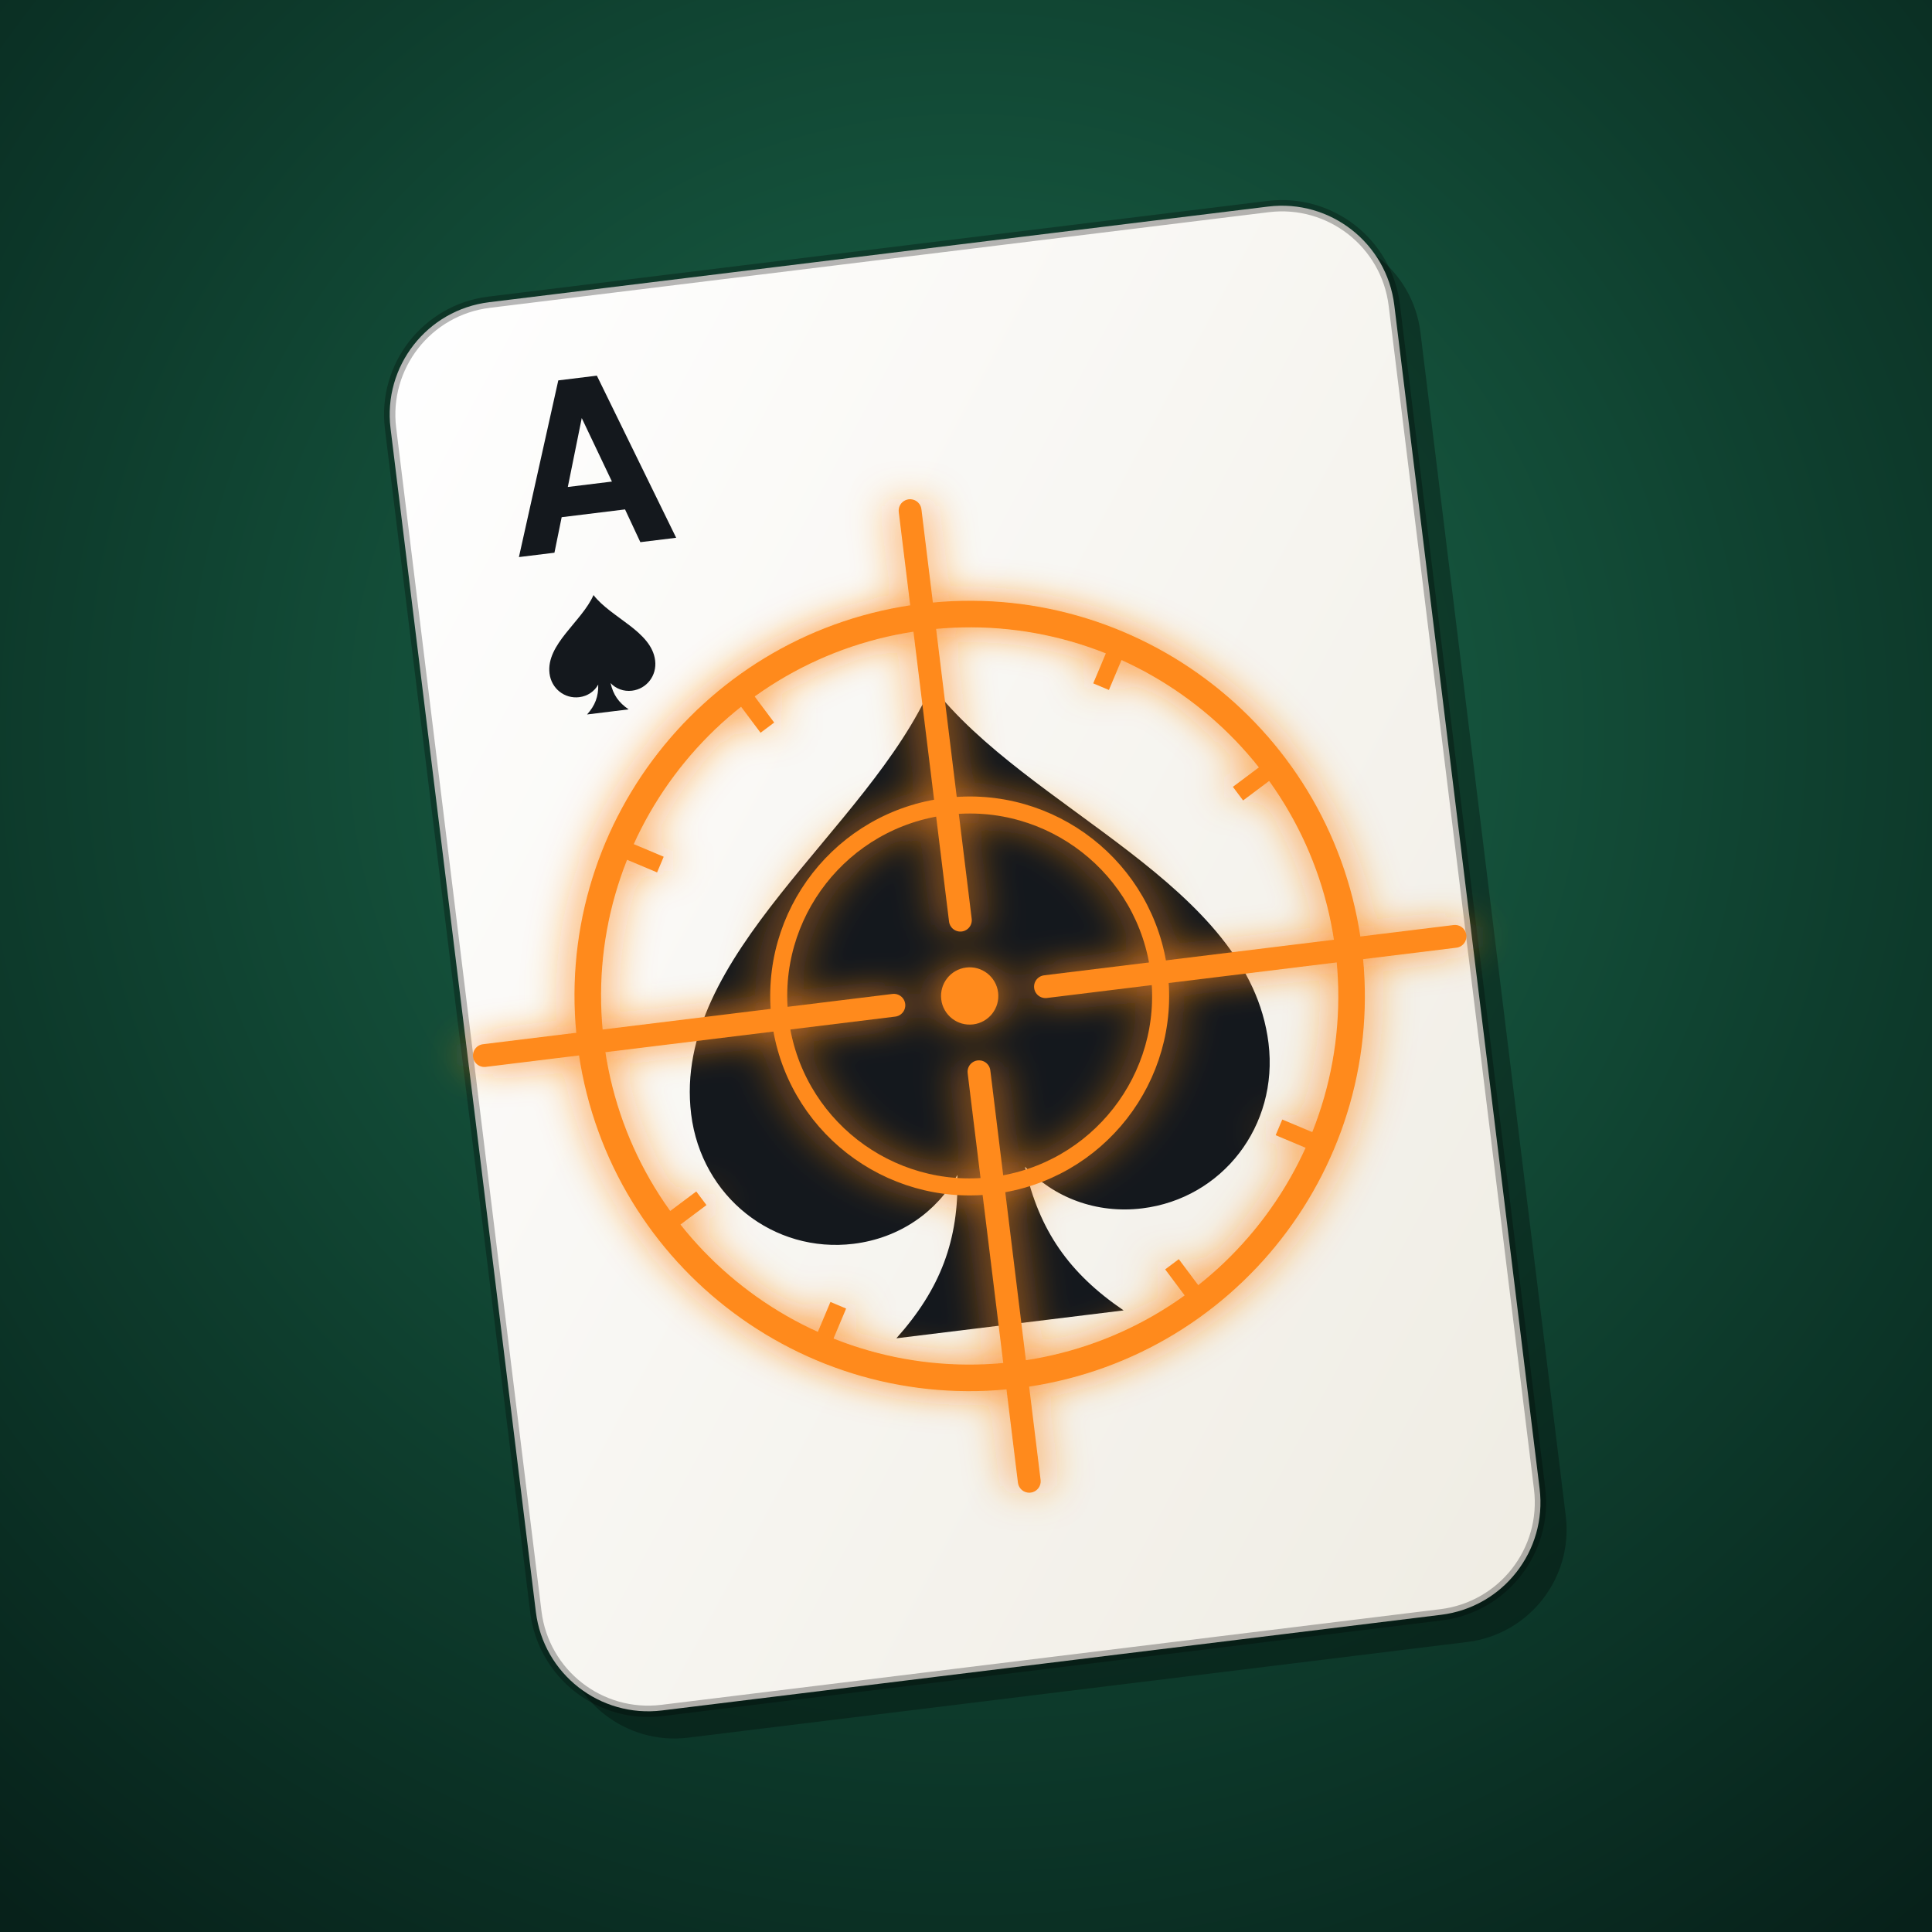
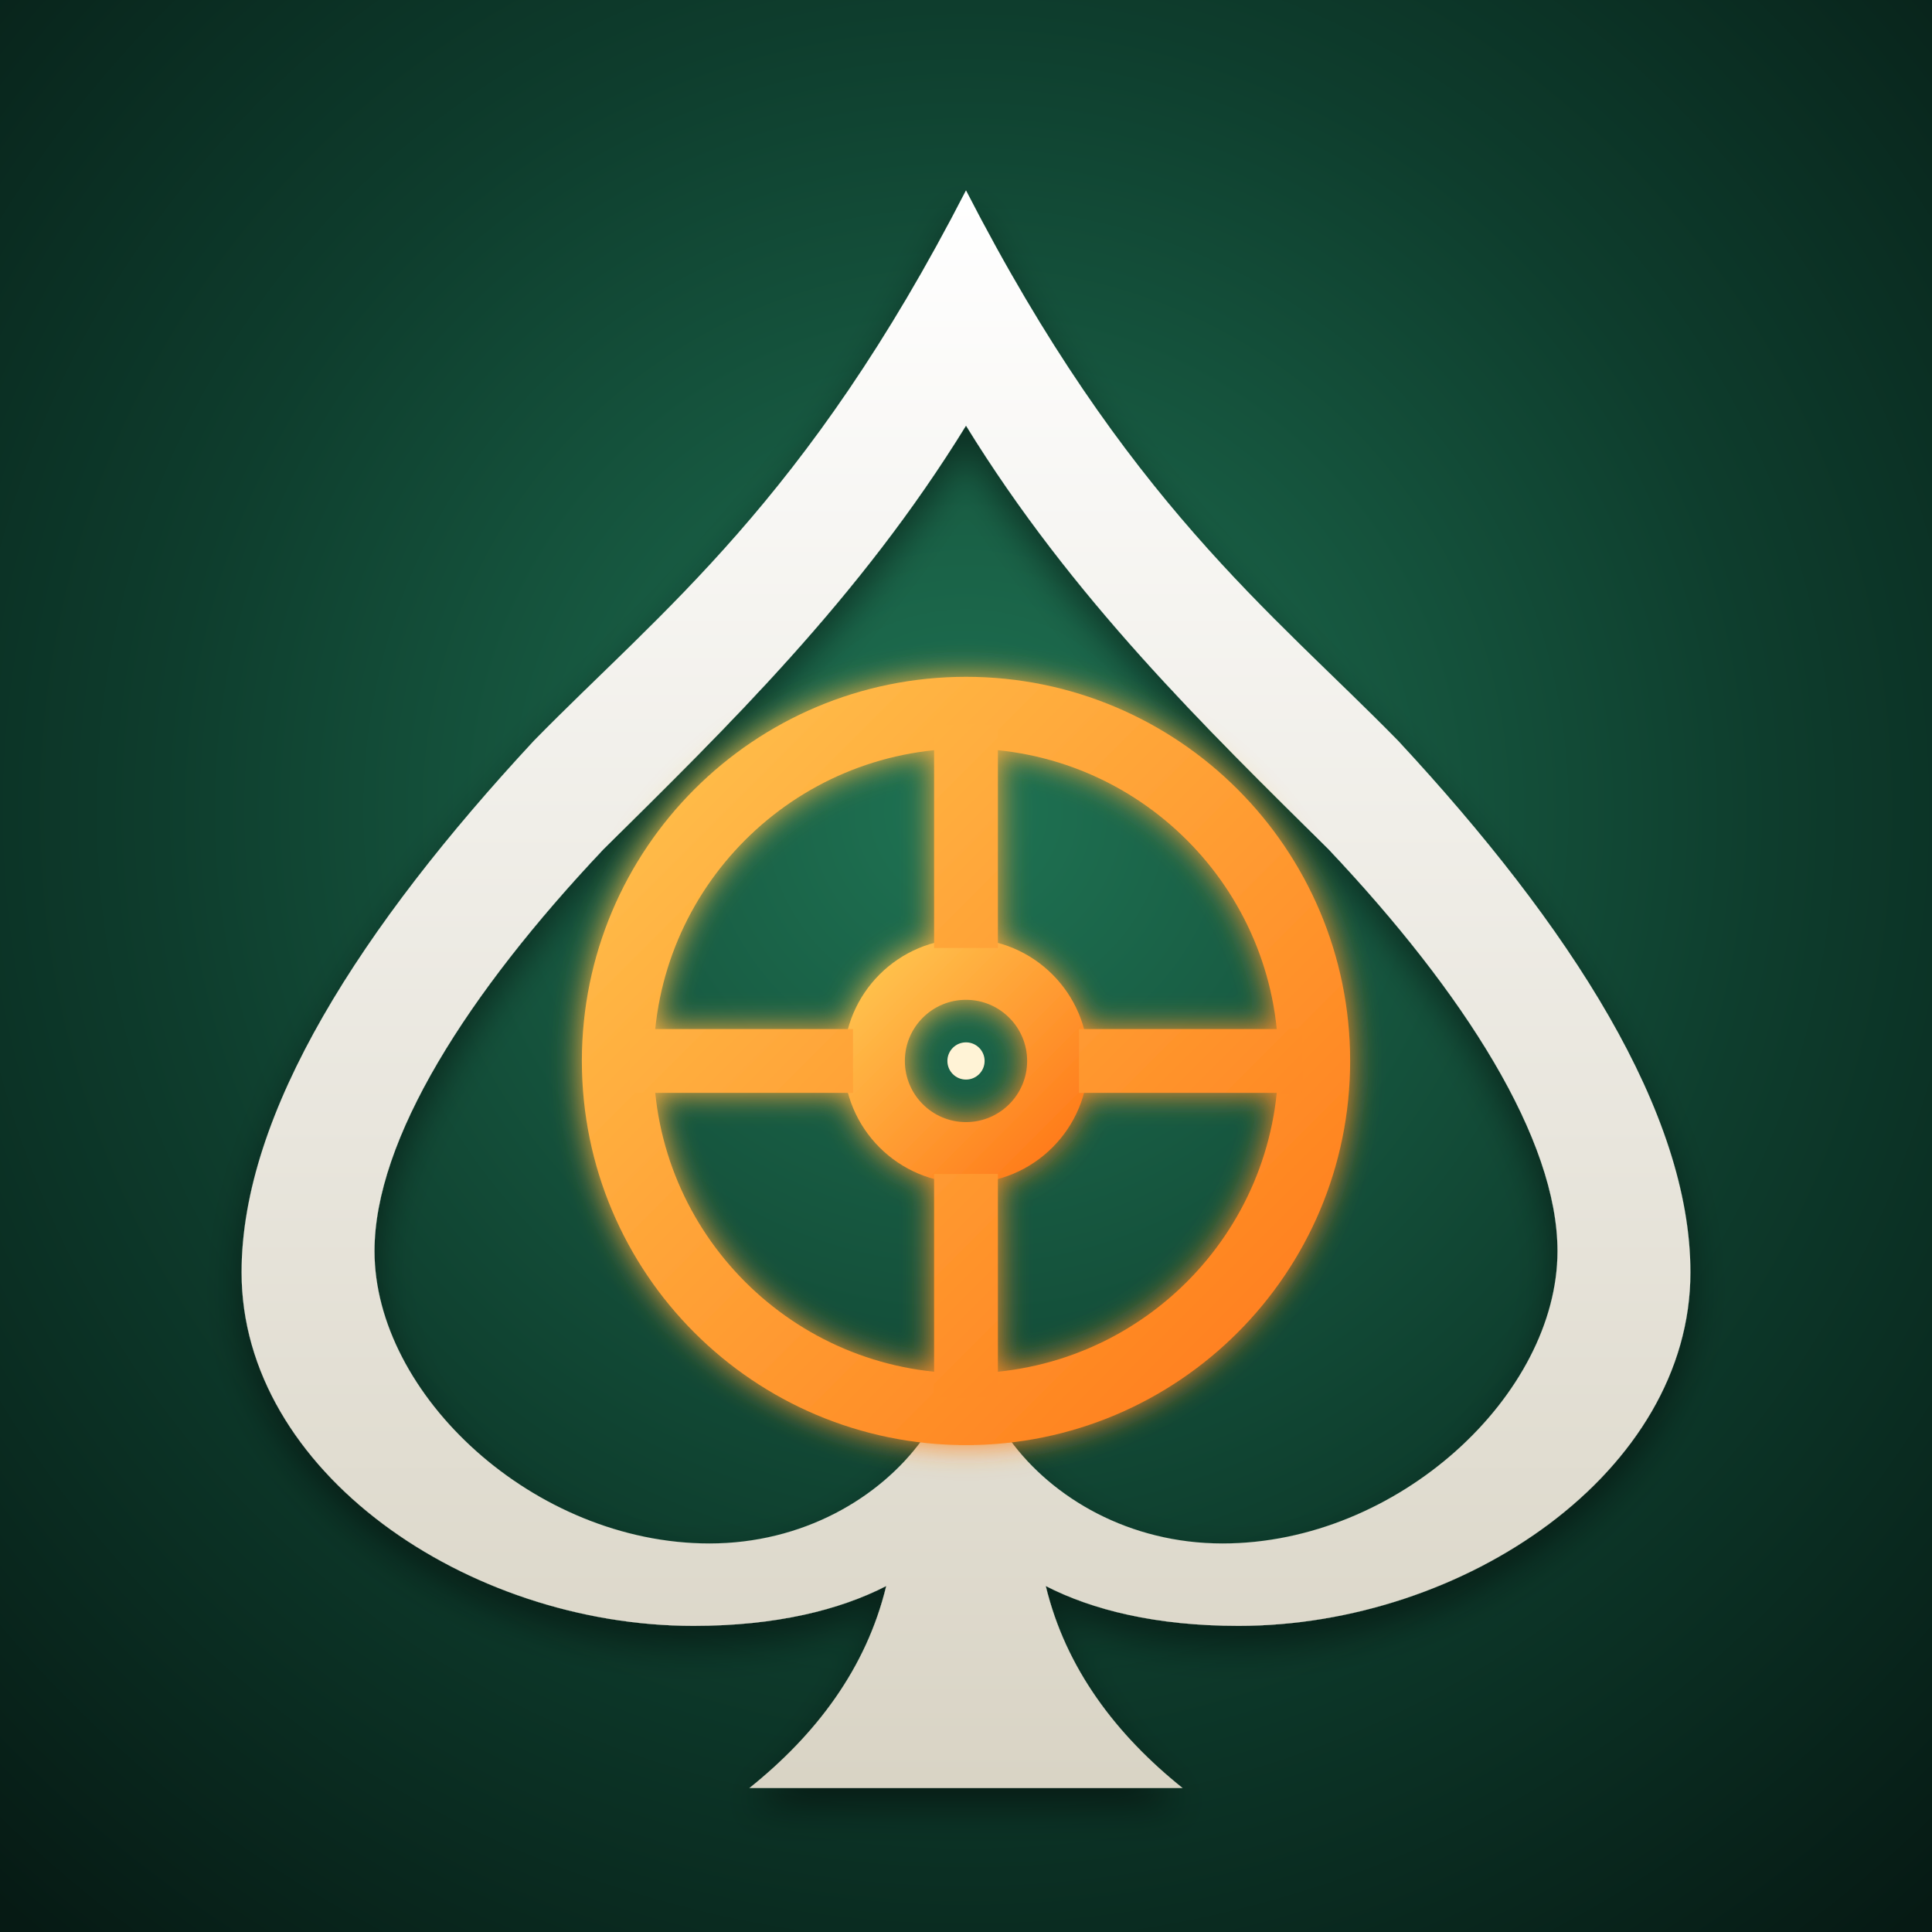
- <svg xmlns="http://www.w3.org/2000/svg" viewBox="0 0 512 512">
+ <svg xmlns="http://www.w3.org/2000/svg" viewBox="0 0 1250 1250">
  <defs>
-     <radialGradient id="sky" cx="50%" cy="38%" r="78%">
-       <stop offset="0" stop-color="#1c6a4c" />
-       <stop offset=".6" stop-color="#0e3d2d" />
-       <stop offset="1" stop-color="#07211a" />
+     <radialGradient id="felt" cx="50%" cy="42%" r="75%">
+       <stop offset="0" stop-color="#1f7353" />
+       <stop offset=".55" stop-color="#0e3d2d" />
+       <stop offset="1" stop-color="#061a14" />
    </radialGradient>
-     <linearGradient id="face" x1="0" y1="0" x2="1" y2="1">
-       <stop offset="0" stop-color="#fff" />
-       <stop offset="1" stop-color="#efece3" />
+     <linearGradient id="ivory" x1="0" y1="0" x2="0" y2="1">
+       <stop offset="0" stop-color="#ffffff" />
+       <stop offset="1" stop-color="#d9d4c5" />
    </linearGradient>
-     <filter id="glow" x="-30%" y="-30%" width="160%" height="160%">
-       <feGaussianBlur stdDeviation="5" result="b" />
+     <linearGradient id="amber" x1="0" y1="0" x2="1" y2="1">
+       <stop offset="0" stop-color="#ffc24d" />
+       <stop offset="1" stop-color="#ff7a1a" />
+     </linearGradient>
+     <filter id="glow" x="-40%" y="-40%" width="180%" height="180%">
+       <feGaussianBlur stdDeviation="11" result="b" />
      <feMerge>
        <feMergeNode in="b" />
        <feMergeNode in="SourceGraphic" />
      </feMerge>
    </filter>
+     <filter id="drop" x="-20%" y="-20%" width="140%" height="140%">
+       <feDropShadow dx="0" dy="14" stdDeviation="14" flood-color="#000" flood-opacity=".45" />
+     </filter>
  </defs>
-   <rect width="512" height="512" fill="url(#sky)" />
-   <g transform="rotate(-7 256 256)">
-     <rect x="128" y="74" width="268" height="376" rx="30" fill="rgba(0,0,0,.3)" />
-     <rect x="122" y="66" width="268" height="376" rx="30" fill="url(#face)" stroke="rgba(0,0,0,.28)" stroke-width="3" />
-     <text x="150" y="134" font-family="-apple-system,Helvetica,Arial,sans-serif" font-weight="800" font-size="62" fill="#14181d">A</text>
-     <g transform="translate(152 144) scale(1.5)" fill="#14181d">
-       <path d="M12 1.6C9.4 6 2.6 9.2 2.6 14.4c0 2.7 2.1 4.8 4.7 4.8 1.5 0 2.8-.7 3.6-1.8-.2 2.1-1 3.6-2.6 5h7.4c-1.6-1.4-2.4-2.9-2.6-5 .8 1.1 2.1 1.8 3.6 1.8 2.6 0 4.7-2.1 4.7-4.8C21.4 9.2 14.6 6 12 1.6z" />
+   <rect width="1250" height="1250" fill="url(#felt)" />
+   <g transform="translate(625 640) scale(.86) translate(-625 -629)">
+     <path fill="url(#ivory)" fill-rule="evenodd" filter="url(#drop)" d="M 625 28 C 505 262 395 345 300 442 C 170 582 80 722 80 842 C 80 992 250 1108 420 1108 C 482 1108 530 1096 565 1078 C 550 1140 512 1190 462 1230 L 788 1230 C 738 1190 700 1140 685 1078 C 720 1096 768 1108 830 1108 C 1000 1108 1170 992 1170 842 C 1170 722 1080 582 950 442 C 855 345 745 262 625 28 Z M 625 205 C 545 335 445 432 352 524 C 250 632 180 742 180 826 C 180 934 300 1046 432 1046 C 502 1046 560 1012 592 968 L 658 968 C 690 1012 748 1046 818 1046 C 950 1046 1070 934 1070 826 C 1070 742 1000 632 898 524 C 805 432 705 335 625 205 Z" />
+     <g filter="url(#glow)">
+       <g fill="none" stroke="url(#amber)">
+         <circle cx="625" cy="683" r="262" stroke-width="54" />
+         <circle cx="625" cy="683" r="69" stroke-width="46" />
+         <path d="M 625 430 V 598 M 625 768 V 936 M 372 683 H 540 M 710 683 H 878" stroke-width="48" />
+       </g>
    </g>
-     <g transform="translate(157.6 168) scale(8.2)" fill="#14181d">
-       <path d="M12 1.6C9.4 6 2.6 9.2 2.6 14.4c0 2.7 2.1 4.8 4.7 4.8 1.5 0 2.8-.7 3.6-1.8-.2 2.1-1 3.6-2.6 5h7.4c-1.6-1.4-2.4-2.9-2.6-5 .8 1.1 2.1 1.8 3.6 1.8 2.6 0 4.7-2.1 4.7-4.8C21.4 9.2 14.6 6 12 1.6z" />
-     </g>
-     <g filter="url(#glow)" transform="translate(256 264) scale(1.1) translate(-256 -236)">
-       <circle cx="256" cy="236" r="92" fill="none" stroke="#ff8a1f" stroke-width="6.4" />
-       <circle cx="256" cy="236" r="46.0" fill="none" stroke="#ff8a1f" stroke-width="4.1" />
-       <line x1="274.4" y1="236.0" x2="373.8" y2="236.0" stroke="#ff8a1f" stroke-width="5.5" stroke-linecap="round" />
-       <line x1="256.0" y1="254.4" x2="256.0" y2="353.8" stroke="#ff8a1f" stroke-width="5.5" stroke-linecap="round" />
-       <line x1="237.6" y1="236.0" x2="138.2" y2="236.0" stroke="#ff8a1f" stroke-width="5.5" stroke-linecap="round" />
-       <line x1="256.0" y1="217.6" x2="256.0" y2="118.2" stroke="#ff8a1f" stroke-width="5.5" stroke-linecap="round" />
-       <line x1="326.1" y1="276.5" x2="335.7" y2="282.0" stroke="#ff8a1f" stroke-width="4.1" />
-       <line x1="296.5" y1="306.1" x2="302.0" y2="315.7" stroke="#ff8a1f" stroke-width="4.1" />
-       <line x1="215.5" y1="306.1" x2="210.0" y2="315.7" stroke="#ff8a1f" stroke-width="4.1" />
-       <line x1="185.9" y1="276.5" x2="176.3" y2="282.0" stroke="#ff8a1f" stroke-width="4.1" />
-       <line x1="185.9" y1="195.5" x2="176.3" y2="190.0" stroke="#ff8a1f" stroke-width="4.1" />
-       <line x1="215.5" y1="165.9" x2="210.0" y2="156.3" stroke="#ff8a1f" stroke-width="4.1" />
-       <line x1="296.5" y1="165.9" x2="302.0" y2="156.3" stroke="#ff8a1f" stroke-width="4.1" />
-       <line x1="326.1" y1="195.5" x2="335.7" y2="190.0" stroke="#ff8a1f" stroke-width="4.1" />
-       <circle cx="256" cy="236" r="6.9" fill="#ff8a1f" />
-     </g>
+     <circle cx="625" cy="683" r="14" fill="#fff3d6" />
  </g>
</svg>
